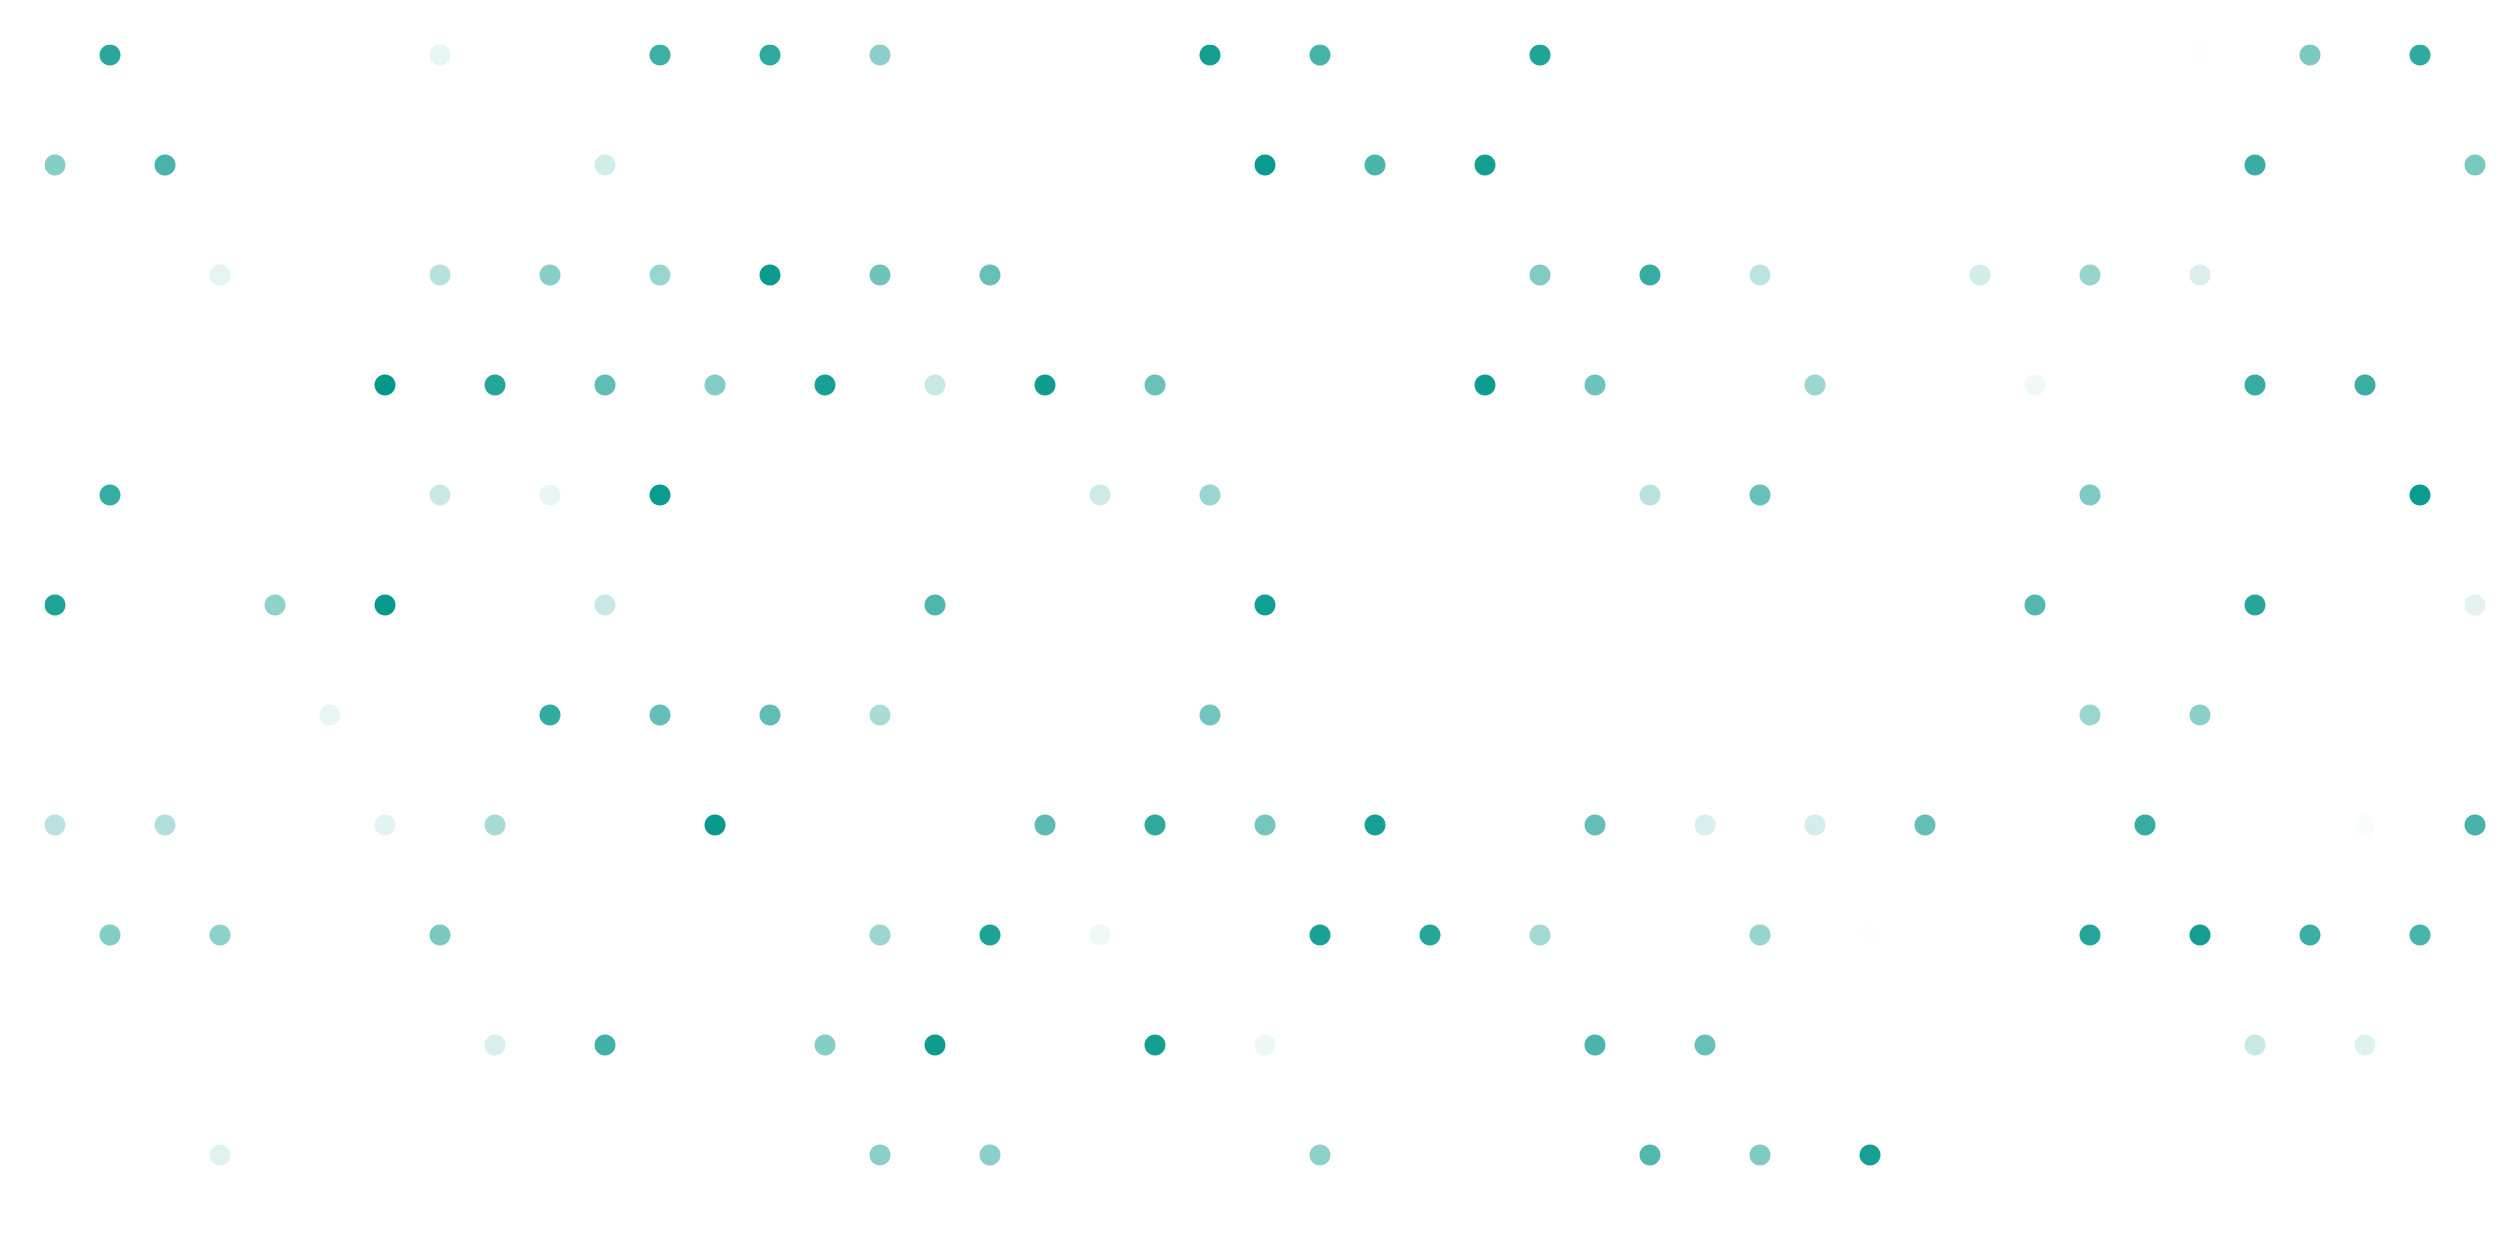
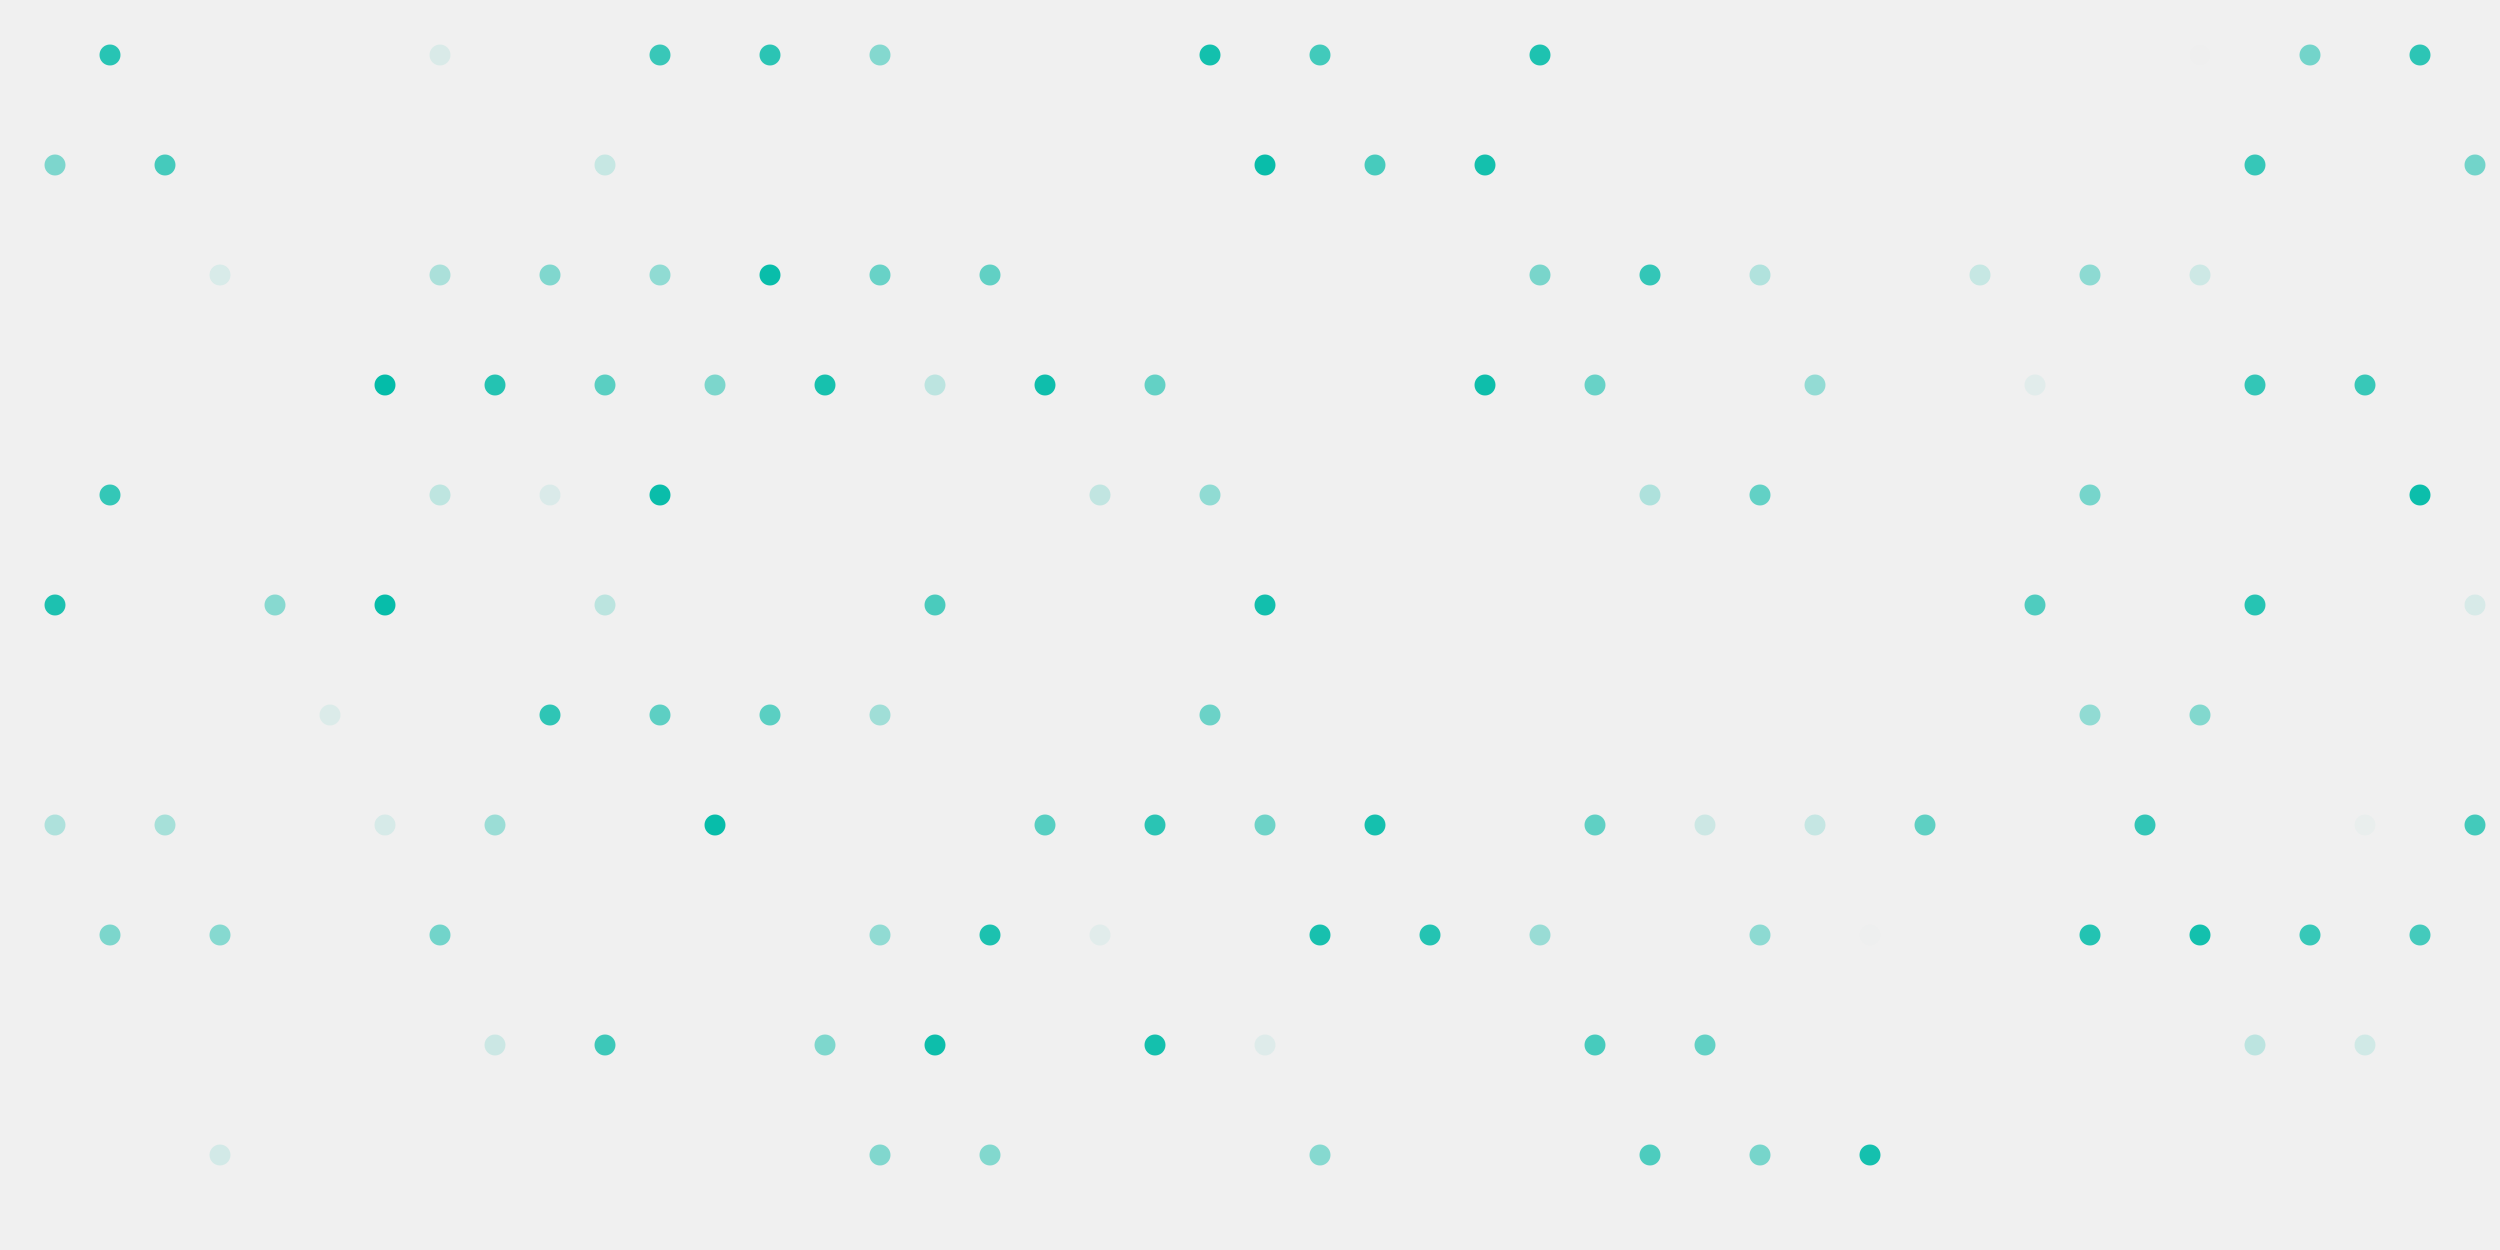
<svg xmlns="http://www.w3.org/2000/svg" width="1000" height="500" viewBox="0 0 1000 500">
-   <mask id="radialMask" x="0" y="0" width="1000" height="500">
-     <rect x="0" y="0" width="1000" height="500" fill="#ffffff" stroke="none" />
-   </mask>
-   <rect x="0" y="0" width="1000" height="500" stroke="none" stroke-width="0" fill="#ffffff" />
-   <g mask="url(#radialMask)">
-     <g transform="scale(1) rotate(0) skewX(0) skewY(0)">
-       <circle cx="44" cy="22" r="4.2" stroke="none" stroke-width="0" fill="#009689d5" />
-       <circle cx="176" cy="22" r="4.2" stroke="none" stroke-width="0" fill="#00968918" />
-       <circle cx="264" cy="22" r="4.2" stroke="none" stroke-width="0" fill="#009689c2" />
-       <circle cx="308" cy="22" r="4.2" stroke="none" stroke-width="0" fill="#009689d1" />
-       <circle cx="352" cy="22" r="4.2" stroke="none" stroke-width="0" fill="#00968973" />
-       <circle cx="484" cy="22" r="4.2" stroke="none" stroke-width="0" fill="#009689eb" />
-       <circle cx="528" cy="22" r="4.2" stroke="none" stroke-width="0" fill="#009689b9" />
-       <circle cx="616" cy="22" r="4.2" stroke="none" stroke-width="0" fill="#009689df" />
-       <circle cx="880" cy="22" r="4.2" stroke="none" stroke-width="0" fill="#00968901" />
-       <circle cx="924" cy="22" r="4.2" stroke="none" stroke-width="0" fill="#00968985" />
-       <circle cx="968" cy="22" r="4.2" stroke="none" stroke-width="0" fill="#009689cf" />
-       <circle cx="22" cy="66" r="4.2" stroke="none" stroke-width="0" fill="#0096897a" />
-       <circle cx="66" cy="66" r="4.2" stroke="none" stroke-width="0" fill="#009689b6" />
-       <circle cx="242" cy="66" r="4.2" stroke="none" stroke-width="0" fill="#0096892d" />
-       <circle cx="506" cy="66" r="4.2" stroke="none" stroke-width="0" fill="#009689f5" />
-       <circle cx="550" cy="66" r="4.2" stroke="none" stroke-width="0" fill="#009689b4" />
-       <circle cx="594" cy="66" r="4.2" stroke="none" stroke-width="0" fill="#009689ea" />
-       <circle cx="902" cy="66" r="4.2" stroke="none" stroke-width="0" fill="#009689c6" />
-       <circle cx="990" cy="66" r="4.2" stroke="none" stroke-width="0" fill="#00968986" />
-       <circle cx="88" cy="110" r="4.2" stroke="none" stroke-width="0" fill="#0096891a" />
-       <circle cx="176" cy="110" r="4.2" stroke="none" stroke-width="0" fill="#00968949" />
-       <circle cx="220" cy="110" r="4.2" stroke="none" stroke-width="0" fill="#00968977" />
-       <circle cx="264" cy="110" r="4.2" stroke="none" stroke-width="0" fill="#00968966" />
-       <circle cx="308" cy="110" r="4.2" stroke="none" stroke-width="0" fill="#009689f5" />
-       <circle cx="352" cy="110" r="4.2" stroke="none" stroke-width="0" fill="#00968991" />
-       <circle cx="396" cy="110" r="4.2" stroke="none" stroke-width="0" fill="#00968998" />
-       <circle cx="616" cy="110" r="4.2" stroke="none" stroke-width="0" fill="#0096897e" />
-       <circle cx="660" cy="110" r="4.2" stroke="none" stroke-width="0" fill="#009689c9" />
-       <circle cx="704" cy="110" r="4.2" stroke="none" stroke-width="0" fill="#00968943" />
-       <circle cx="792" cy="110" r="4.2" stroke="none" stroke-width="0" fill="#0096892d" />
-       <circle cx="836" cy="110" r="4.2" stroke="none" stroke-width="0" fill="#00968969" />
-       <circle cx="880" cy="110" r="4.2" stroke="none" stroke-width="0" fill="#00968925" />
-       <circle cx="154" cy="154" r="4.2" stroke="none" stroke-width="0" fill="#009689fb" />
-       <circle cx="198" cy="154" r="4.2" stroke="none" stroke-width="0" fill="#009689d9" />
-       <circle cx="242" cy="154" r="4.2" stroke="none" stroke-width="0" fill="#0096899f" />
-       <circle cx="286" cy="154" r="4.2" stroke="none" stroke-width="0" fill="#0096897b" />
-       <circle cx="330" cy="154" r="4.2" stroke="none" stroke-width="0" fill="#009689e7" />
-       <circle cx="374" cy="154" r="4.2" stroke="none" stroke-width="0" fill="#00968937" />
-       <circle cx="418" cy="154" r="4.2" stroke="none" stroke-width="0" fill="#009689ef" />
-       <circle cx="462" cy="154" r="4.2" stroke="none" stroke-width="0" fill="#00968996" />
-       <circle cx="594" cy="154" r="4.2" stroke="none" stroke-width="0" fill="#009689f0" />
-       <circle cx="638" cy="154" r="4.2" stroke="none" stroke-width="0" fill="#00968991" />
-       <circle cx="726" cy="154" r="4.2" stroke="none" stroke-width="0" fill="#00968963" />
-       <circle cx="814" cy="154" r="4.2" stroke="none" stroke-width="0" fill="#00968910" />
-       <circle cx="902" cy="154" r="4.2" stroke="none" stroke-width="0" fill="#009689c9" />
-       <circle cx="946" cy="154" r="4.2" stroke="none" stroke-width="0" fill="#009689c4" />
-       <circle cx="44" cy="198" r="4.2" stroke="none" stroke-width="0" fill="#009689c8" />
-       <circle cx="176" cy="198" r="4.2" stroke="none" stroke-width="0" fill="#00968935" />
-       <circle cx="220" cy="198" r="4.2" stroke="none" stroke-width="0" fill="#00968917" />
-       <circle cx="264" cy="198" r="4.2" stroke="none" stroke-width="0" fill="#009689f4" />
-       <circle cx="440" cy="198" r="4.2" stroke="none" stroke-width="0" fill="#00968932" />
-       <circle cx="484" cy="198" r="4.2" stroke="none" stroke-width="0" fill="#00968966" />
-       <circle cx="660" cy="198" r="4.2" stroke="none" stroke-width="0" fill="#00968946" />
-       <circle cx="704" cy="198" r="4.2" stroke="none" stroke-width="0" fill="#00968997" />
-       <circle cx="836" cy="198" r="4.2" stroke="none" stroke-width="0" fill="#00968982" />
-       <circle cx="968" cy="198" r="4.2" stroke="none" stroke-width="0" fill="#009689f2" />
-       <circle cx="22" cy="242" r="4.2" stroke="none" stroke-width="0" fill="#009689e0" />
-       <circle cx="110" cy="242" r="4.2" stroke="none" stroke-width="0" fill="#00968970" />
-       <circle cx="154" cy="242" r="4.2" stroke="none" stroke-width="0" fill="#009689f8" />
-       <circle cx="242" cy="242" r="4.2" stroke="none" stroke-width="0" fill="#00968938" />
-       <circle cx="374" cy="242" r="4.2" stroke="none" stroke-width="0" fill="#009689b0" />
-       <circle cx="506" cy="242" r="4.2" stroke="none" stroke-width="0" fill="#009689ec" />
-       <circle cx="814" cy="242" r="4.2" stroke="none" stroke-width="0" fill="#009689ab" />
-       <circle cx="902" cy="242" r="4.2" stroke="none" stroke-width="0" fill="#009689d7" />
-       <circle cx="990" cy="242" r="4.2" stroke="none" stroke-width="0" fill="#0096891b" />
-       <circle cx="132" cy="286" r="4.2" stroke="none" stroke-width="0" fill="#00968916" />
-       <circle cx="220" cy="286" r="4.2" stroke="none" stroke-width="0" fill="#009689cd" />
-       <circle cx="264" cy="286" r="4.2" stroke="none" stroke-width="0" fill="#0096899c" />
-       <circle cx="308" cy="286" r="4.2" stroke="none" stroke-width="0" fill="#0096899f" />
-       <circle cx="352" cy="286" r="4.2" stroke="none" stroke-width="0" fill="#00968955" />
-       <circle cx="484" cy="286" r="4.2" stroke="none" stroke-width="0" fill="#0096898d" />
-       <circle cx="836" cy="286" r="4.2" stroke="none" stroke-width="0" fill="#00968965" />
-       <circle cx="880" cy="286" r="4.2" stroke="none" stroke-width="0" fill="#00968975" />
-       <circle cx="22" cy="330" r="4.2" stroke="none" stroke-width="0" fill="#00968946" />
-       <circle cx="66" cy="330" r="4.2" stroke="none" stroke-width="0" fill="#0096894f" />
-       <circle cx="154" cy="330" r="4.2" stroke="none" stroke-width="0" fill="#0096891c" />
-       <circle cx="198" cy="330" r="4.2" stroke="none" stroke-width="0" fill="#0096895a" />
-       <circle cx="286" cy="330" r="4.2" stroke="none" stroke-width="0" fill="#009689f8" />
-       <circle cx="418" cy="330" r="4.2" stroke="none" stroke-width="0" fill="#009689a3" />
-       <circle cx="462" cy="330" r="4.2" stroke="none" stroke-width="0" fill="#009689d2" />
-       <circle cx="506" cy="330" r="4.2" stroke="none" stroke-width="0" fill="#0096898a" />
-       <circle cx="550" cy="330" r="4.2" stroke="none" stroke-width="0" fill="#009689e9" />
-       <circle cx="638" cy="330" r="4.2" stroke="none" stroke-width="0" fill="#0096899a" />
-       <circle cx="682" cy="330" r="4.2" stroke="none" stroke-width="0" fill="#00968926" />
-       <circle cx="726" cy="330" r="4.2" stroke="none" stroke-width="0" fill="#0096892e" />
-       <circle cx="770" cy="330" r="4.2" stroke="none" stroke-width="0" fill="#0096899b" />
-       <circle cx="858" cy="330" r="4.2" stroke="none" stroke-width="0" fill="#009689c9" />
-       <circle cx="946" cy="330" r="4.2" stroke="none" stroke-width="0" fill="#00968907" />
-       <circle cx="990" cy="330" r="4.2" stroke="none" stroke-width="0" fill="#009689b8" />
-       <circle cx="44" cy="374" r="4.2" stroke="none" stroke-width="0" fill="#0096897b" />
-       <circle cx="88" cy="374" r="4.2" stroke="none" stroke-width="0" fill="#00968971" />
-       <circle cx="176" cy="374" r="4.2" stroke="none" stroke-width="0" fill="#00968986" />
-       <circle cx="352" cy="374" r="4.2" stroke="none" stroke-width="0" fill="#00968965" />
-       <circle cx="396" cy="374" r="4.2" stroke="none" stroke-width="0" fill="#009689e1" />
-       <circle cx="440" cy="374" r="4.2" stroke="none" stroke-width="0" fill="#00968910" />
-       <circle cx="528" cy="374" r="4.2" stroke="none" stroke-width="0" fill="#009689e5" />
-       <circle cx="572" cy="374" r="4.2" stroke="none" stroke-width="0" fill="#009689d9" />
-       <circle cx="616" cy="374" r="4.2" stroke="none" stroke-width="0" fill="#0096895c" />
-       <circle cx="704" cy="374" r="4.2" stroke="none" stroke-width="0" fill="#00968969" />
-       <circle cx="748" cy="374" r="4.2" stroke="none" stroke-width="0" fill="#00968902" />
-       <circle cx="836" cy="374" r="4.2" stroke="none" stroke-width="0" fill="#009689da" />
-       <circle cx="880" cy="374" r="4.2" stroke="none" stroke-width="0" fill="#009689eb" />
-       <circle cx="924" cy="374" r="4.2" stroke="none" stroke-width="0" fill="#009689c5" />
-       <circle cx="968" cy="374" r="4.2" stroke="none" stroke-width="0" fill="#009689b7" />
-       <circle cx="198" cy="418" r="4.2" stroke="none" stroke-width="0" fill="#00968927" />
-       <circle cx="242" cy="418" r="4.2" stroke="none" stroke-width="0" fill="#009689be" />
-       <circle cx="330" cy="418" r="4.2" stroke="none" stroke-width="0" fill="#00968979" />
-       <circle cx="374" cy="418" r="4.2" stroke="none" stroke-width="0" fill="#009689f1" />
-       <circle cx="462" cy="418" r="4.2" stroke="none" stroke-width="0" fill="#009689ea" />
-       <circle cx="506" cy="418" r="4.2" stroke="none" stroke-width="0" fill="#00968913" />
-       <circle cx="638" cy="418" r="4.2" stroke="none" stroke-width="0" fill="#009689b4" />
-       <circle cx="682" cy="418" r="4.2" stroke="none" stroke-width="0" fill="#00968997" />
-       <circle cx="902" cy="418" r="4.2" stroke="none" stroke-width="0" fill="#00968937" />
-       <circle cx="946" cy="418" r="4.2" stroke="none" stroke-width="0" fill="#00968922" />
-       <circle cx="88" cy="462" r="4.2" stroke="none" stroke-width="0" fill="#00968920" />
-       <circle cx="352" cy="462" r="4.2" stroke="none" stroke-width="0" fill="#00968976" />
-       <circle cx="396" cy="462" r="4.2" stroke="none" stroke-width="0" fill="#00968975" />
-       <circle cx="528" cy="462" r="4.2" stroke="none" stroke-width="0" fill="#00968971" />
-       <circle cx="660" cy="462" r="4.2" stroke="none" stroke-width="0" fill="#009689ad" />
-       <circle cx="704" cy="462" r="4.2" stroke="none" stroke-width="0" fill="#00968981" />
-       <circle cx="748" cy="462" r="4.2" stroke="none" stroke-width="0" fill="#009689e9" />
-     </g>
+   <g transform="scale(1) rotate(0) skewX(0) skewY(0)">
+     <circle cx="44" cy="22" r="4.2" stroke="none" stroke-width="0" fill="#00BBA7d5" />
+     <circle cx="176" cy="22" r="4.2" stroke="none" stroke-width="0" fill="#00BBA718" />
+     <circle cx="264" cy="22" r="4.2" stroke="none" stroke-width="0" fill="#00BBA7c2" />
+     <circle cx="308" cy="22" r="4.2" stroke="none" stroke-width="0" fill="#00BBA7d1" />
+     <circle cx="352" cy="22" r="4.2" stroke="none" stroke-width="0" fill="#00BBA773" />
+     <circle cx="484" cy="22" r="4.2" stroke="none" stroke-width="0" fill="#00BBA7eb" />
+     <circle cx="528" cy="22" r="4.2" stroke="none" stroke-width="0" fill="#00BBA7b9" />
+     <circle cx="616" cy="22" r="4.2" stroke="none" stroke-width="0" fill="#00BBA7df" />
+     <circle cx="880" cy="22" r="4.2" stroke="none" stroke-width="0" fill="#00BBA701" />
+     <circle cx="924" cy="22" r="4.2" stroke="none" stroke-width="0" fill="#00BBA785" />
+     <circle cx="968" cy="22" r="4.2" stroke="none" stroke-width="0" fill="#00BBA7cf" />
+     <circle cx="22" cy="66" r="4.2" stroke="none" stroke-width="0" fill="#00BBA77a" />
+     <circle cx="66" cy="66" r="4.2" stroke="none" stroke-width="0" fill="#00BBA7b6" />
+     <circle cx="242" cy="66" r="4.2" stroke="none" stroke-width="0" fill="#00BBA72d" />
+     <circle cx="506" cy="66" r="4.2" stroke="none" stroke-width="0" fill="#00BBA7f5" />
+     <circle cx="550" cy="66" r="4.2" stroke="none" stroke-width="0" fill="#00BBA7b4" />
+     <circle cx="594" cy="66" r="4.2" stroke="none" stroke-width="0" fill="#00BBA7ea" />
+     <circle cx="902" cy="66" r="4.2" stroke="none" stroke-width="0" fill="#00BBA7c6" />
+     <circle cx="990" cy="66" r="4.2" stroke="none" stroke-width="0" fill="#00BBA786" />
+     <circle cx="88" cy="110" r="4.2" stroke="none" stroke-width="0" fill="#00BBA71a" />
+     <circle cx="176" cy="110" r="4.2" stroke="none" stroke-width="0" fill="#00BBA749" />
+     <circle cx="220" cy="110" r="4.2" stroke="none" stroke-width="0" fill="#00BBA777" />
+     <circle cx="264" cy="110" r="4.2" stroke="none" stroke-width="0" fill="#00BBA766" />
+     <circle cx="308" cy="110" r="4.2" stroke="none" stroke-width="0" fill="#00BBA7f5" />
+     <circle cx="352" cy="110" r="4.2" stroke="none" stroke-width="0" fill="#00BBA791" />
+     <circle cx="396" cy="110" r="4.2" stroke="none" stroke-width="0" fill="#00BBA798" />
+     <circle cx="616" cy="110" r="4.2" stroke="none" stroke-width="0" fill="#00BBA77e" />
+     <circle cx="660" cy="110" r="4.2" stroke="none" stroke-width="0" fill="#00BBA7c9" />
+     <circle cx="704" cy="110" r="4.2" stroke="none" stroke-width="0" fill="#00BBA743" />
+     <circle cx="792" cy="110" r="4.2" stroke="none" stroke-width="0" fill="#00BBA72d" />
+     <circle cx="836" cy="110" r="4.2" stroke="none" stroke-width="0" fill="#00BBA769" />
+     <circle cx="880" cy="110" r="4.2" stroke="none" stroke-width="0" fill="#00BBA725" />
+     <circle cx="154" cy="154" r="4.2" stroke="none" stroke-width="0" fill="#00BBA7fb" />
+     <circle cx="198" cy="154" r="4.2" stroke="none" stroke-width="0" fill="#00BBA7d9" />
+     <circle cx="242" cy="154" r="4.2" stroke="none" stroke-width="0" fill="#00BBA79f" />
+     <circle cx="286" cy="154" r="4.2" stroke="none" stroke-width="0" fill="#00BBA77b" />
+     <circle cx="330" cy="154" r="4.2" stroke="none" stroke-width="0" fill="#00BBA7e7" />
+     <circle cx="374" cy="154" r="4.2" stroke="none" stroke-width="0" fill="#00BBA737" />
+     <circle cx="418" cy="154" r="4.2" stroke="none" stroke-width="0" fill="#00BBA7ef" />
+     <circle cx="462" cy="154" r="4.2" stroke="none" stroke-width="0" fill="#00BBA796" />
+     <circle cx="594" cy="154" r="4.2" stroke="none" stroke-width="0" fill="#00BBA7f0" />
+     <circle cx="638" cy="154" r="4.2" stroke="none" stroke-width="0" fill="#00BBA791" />
+     <circle cx="726" cy="154" r="4.2" stroke="none" stroke-width="0" fill="#00BBA763" />
+     <circle cx="814" cy="154" r="4.2" stroke="none" stroke-width="0" fill="#00BBA710" />
+     <circle cx="902" cy="154" r="4.2" stroke="none" stroke-width="0" fill="#00BBA7c9" />
+     <circle cx="946" cy="154" r="4.2" stroke="none" stroke-width="0" fill="#00BBA7c4" />
+     <circle cx="44" cy="198" r="4.2" stroke="none" stroke-width="0" fill="#00BBA7c8" />
+     <circle cx="176" cy="198" r="4.2" stroke="none" stroke-width="0" fill="#00BBA735" />
+     <circle cx="220" cy="198" r="4.2" stroke="none" stroke-width="0" fill="#00BBA717" />
+     <circle cx="264" cy="198" r="4.2" stroke="none" stroke-width="0" fill="#00BBA7f4" />
+     <circle cx="440" cy="198" r="4.2" stroke="none" stroke-width="0" fill="#00BBA732" />
+     <circle cx="484" cy="198" r="4.2" stroke="none" stroke-width="0" fill="#00BBA766" />
+     <circle cx="660" cy="198" r="4.2" stroke="none" stroke-width="0" fill="#00BBA746" />
+     <circle cx="704" cy="198" r="4.2" stroke="none" stroke-width="0" fill="#00BBA797" />
+     <circle cx="836" cy="198" r="4.2" stroke="none" stroke-width="0" fill="#00BBA782" />
+     <circle cx="968" cy="198" r="4.2" stroke="none" stroke-width="0" fill="#00BBA7f2" />
+     <circle cx="22" cy="242" r="4.2" stroke="none" stroke-width="0" fill="#00BBA7e0" />
+     <circle cx="110" cy="242" r="4.2" stroke="none" stroke-width="0" fill="#00BBA770" />
+     <circle cx="154" cy="242" r="4.2" stroke="none" stroke-width="0" fill="#00BBA7f8" />
+     <circle cx="242" cy="242" r="4.2" stroke="none" stroke-width="0" fill="#00BBA738" />
+     <circle cx="374" cy="242" r="4.2" stroke="none" stroke-width="0" fill="#00BBA7b0" />
+     <circle cx="506" cy="242" r="4.2" stroke="none" stroke-width="0" fill="#00BBA7ec" />
+     <circle cx="814" cy="242" r="4.2" stroke="none" stroke-width="0" fill="#00BBA7ab" />
+     <circle cx="902" cy="242" r="4.2" stroke="none" stroke-width="0" fill="#00BBA7d7" />
+     <circle cx="990" cy="242" r="4.2" stroke="none" stroke-width="0" fill="#00BBA71b" />
+     <circle cx="132" cy="286" r="4.2" stroke="none" stroke-width="0" fill="#00BBA716" />
+     <circle cx="220" cy="286" r="4.2" stroke="none" stroke-width="0" fill="#00BBA7cd" />
+     <circle cx="264" cy="286" r="4.2" stroke="none" stroke-width="0" fill="#00BBA79c" />
+     <circle cx="308" cy="286" r="4.2" stroke="none" stroke-width="0" fill="#00BBA79f" />
+     <circle cx="352" cy="286" r="4.2" stroke="none" stroke-width="0" fill="#00BBA755" />
+     <circle cx="484" cy="286" r="4.2" stroke="none" stroke-width="0" fill="#00BBA78d" />
+     <circle cx="836" cy="286" r="4.2" stroke="none" stroke-width="0" fill="#00BBA765" />
+     <circle cx="880" cy="286" r="4.2" stroke="none" stroke-width="0" fill="#00BBA775" />
+     <circle cx="22" cy="330" r="4.2" stroke="none" stroke-width="0" fill="#00BBA746" />
+     <circle cx="66" cy="330" r="4.2" stroke="none" stroke-width="0" fill="#00BBA74f" />
+     <circle cx="154" cy="330" r="4.2" stroke="none" stroke-width="0" fill="#00BBA71c" />
+     <circle cx="198" cy="330" r="4.2" stroke="none" stroke-width="0" fill="#00BBA75a" />
+     <circle cx="286" cy="330" r="4.2" stroke="none" stroke-width="0" fill="#00BBA7f8" />
+     <circle cx="418" cy="330" r="4.2" stroke="none" stroke-width="0" fill="#00BBA7a3" />
+     <circle cx="462" cy="330" r="4.2" stroke="none" stroke-width="0" fill="#00BBA7d2" />
+     <circle cx="506" cy="330" r="4.2" stroke="none" stroke-width="0" fill="#00BBA78a" />
+     <circle cx="550" cy="330" r="4.2" stroke="none" stroke-width="0" fill="#00BBA7e9" />
+     <circle cx="638" cy="330" r="4.2" stroke="none" stroke-width="0" fill="#00BBA79a" />
+     <circle cx="682" cy="330" r="4.2" stroke="none" stroke-width="0" fill="#00BBA726" />
+     <circle cx="726" cy="330" r="4.2" stroke="none" stroke-width="0" fill="#00BBA72e" />
+     <circle cx="770" cy="330" r="4.2" stroke="none" stroke-width="0" fill="#00BBA79b" />
+     <circle cx="858" cy="330" r="4.2" stroke="none" stroke-width="0" fill="#00BBA7c9" />
+     <circle cx="946" cy="330" r="4.2" stroke="none" stroke-width="0" fill="#00BBA707" />
+     <circle cx="990" cy="330" r="4.2" stroke="none" stroke-width="0" fill="#00BBA7b8" />
+     <circle cx="44" cy="374" r="4.2" stroke="none" stroke-width="0" fill="#00BBA77b" />
+     <circle cx="88" cy="374" r="4.2" stroke="none" stroke-width="0" fill="#00BBA771" />
+     <circle cx="176" cy="374" r="4.2" stroke="none" stroke-width="0" fill="#00BBA786" />
+     <circle cx="352" cy="374" r="4.2" stroke="none" stroke-width="0" fill="#00BBA765" />
+     <circle cx="396" cy="374" r="4.2" stroke="none" stroke-width="0" fill="#00BBA7e1" />
+     <circle cx="440" cy="374" r="4.2" stroke="none" stroke-width="0" fill="#00BBA710" />
+     <circle cx="528" cy="374" r="4.2" stroke="none" stroke-width="0" fill="#00BBA7e5" />
+     <circle cx="572" cy="374" r="4.2" stroke="none" stroke-width="0" fill="#00BBA7d9" />
+     <circle cx="616" cy="374" r="4.2" stroke="none" stroke-width="0" fill="#00BBA75c" />
+     <circle cx="704" cy="374" r="4.2" stroke="none" stroke-width="0" fill="#00BBA769" />
+     <circle cx="748" cy="374" r="4.2" stroke="none" stroke-width="0" fill="#00BBA702" />
+     <circle cx="836" cy="374" r="4.2" stroke="none" stroke-width="0" fill="#00BBA7da" />
+     <circle cx="880" cy="374" r="4.2" stroke="none" stroke-width="0" fill="#00BBA7eb" />
+     <circle cx="924" cy="374" r="4.2" stroke="none" stroke-width="0" fill="#00BBA7c5" />
+     <circle cx="968" cy="374" r="4.2" stroke="none" stroke-width="0" fill="#00BBA7b7" />
+     <circle cx="198" cy="418" r="4.2" stroke="none" stroke-width="0" fill="#00BBA727" />
+     <circle cx="242" cy="418" r="4.2" stroke="none" stroke-width="0" fill="#00BBA7be" />
+     <circle cx="330" cy="418" r="4.2" stroke="none" stroke-width="0" fill="#00BBA779" />
+     <circle cx="374" cy="418" r="4.2" stroke="none" stroke-width="0" fill="#00BBA7f1" />
+     <circle cx="462" cy="418" r="4.2" stroke="none" stroke-width="0" fill="#00BBA7ea" />
+     <circle cx="506" cy="418" r="4.2" stroke="none" stroke-width="0" fill="#00BBA713" />
+     <circle cx="638" cy="418" r="4.2" stroke="none" stroke-width="0" fill="#00BBA7b4" />
+     <circle cx="682" cy="418" r="4.2" stroke="none" stroke-width="0" fill="#00BBA797" />
+     <circle cx="902" cy="418" r="4.2" stroke="none" stroke-width="0" fill="#00BBA737" />
+     <circle cx="946" cy="418" r="4.2" stroke="none" stroke-width="0" fill="#00BBA722" />
+     <circle cx="88" cy="462" r="4.2" stroke="none" stroke-width="0" fill="#00BBA720" />
+     <circle cx="352" cy="462" r="4.2" stroke="none" stroke-width="0" fill="#00BBA776" />
+     <circle cx="396" cy="462" r="4.2" stroke="none" stroke-width="0" fill="#00BBA775" />
+     <circle cx="528" cy="462" r="4.2" stroke="none" stroke-width="0" fill="#00BBA771" />
+     <circle cx="660" cy="462" r="4.2" stroke="none" stroke-width="0" fill="#00BBA7ad" />
+     <circle cx="704" cy="462" r="4.2" stroke="none" stroke-width="0" fill="#00BBA781" />
+     <circle cx="748" cy="462" r="4.2" stroke="none" stroke-width="0" fill="#00BBA7e9" />
  </g>
</svg>
